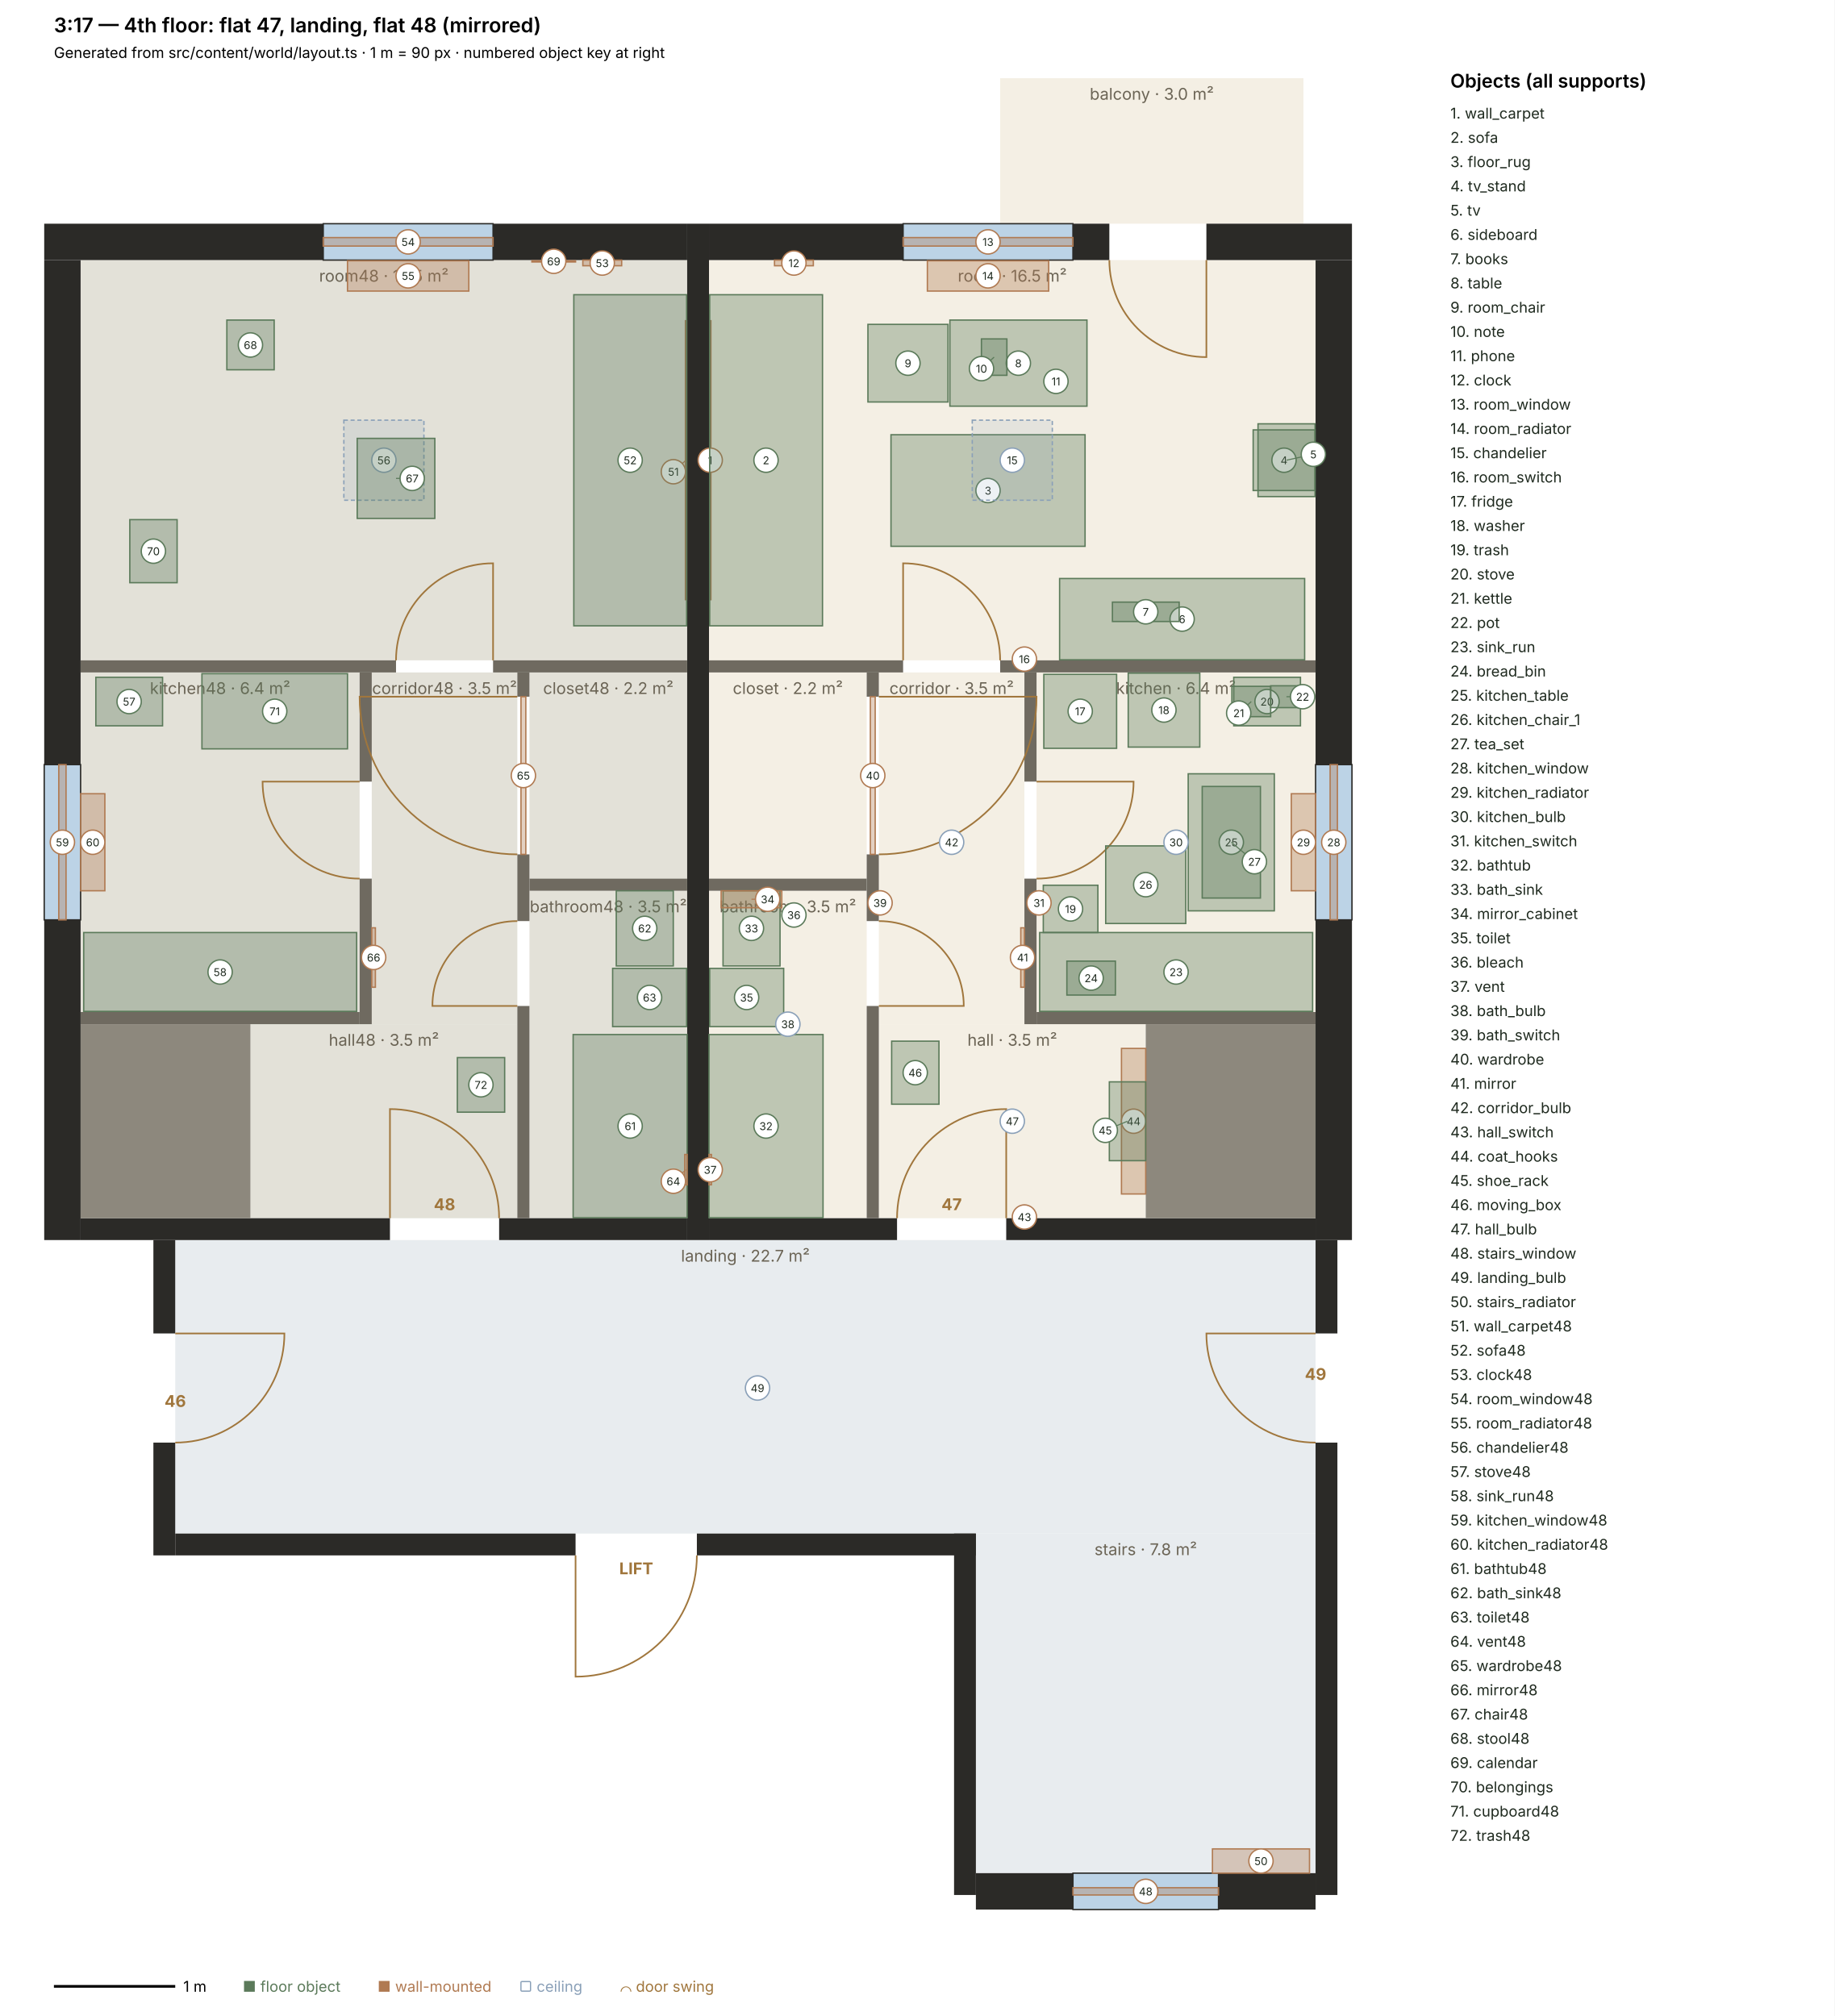
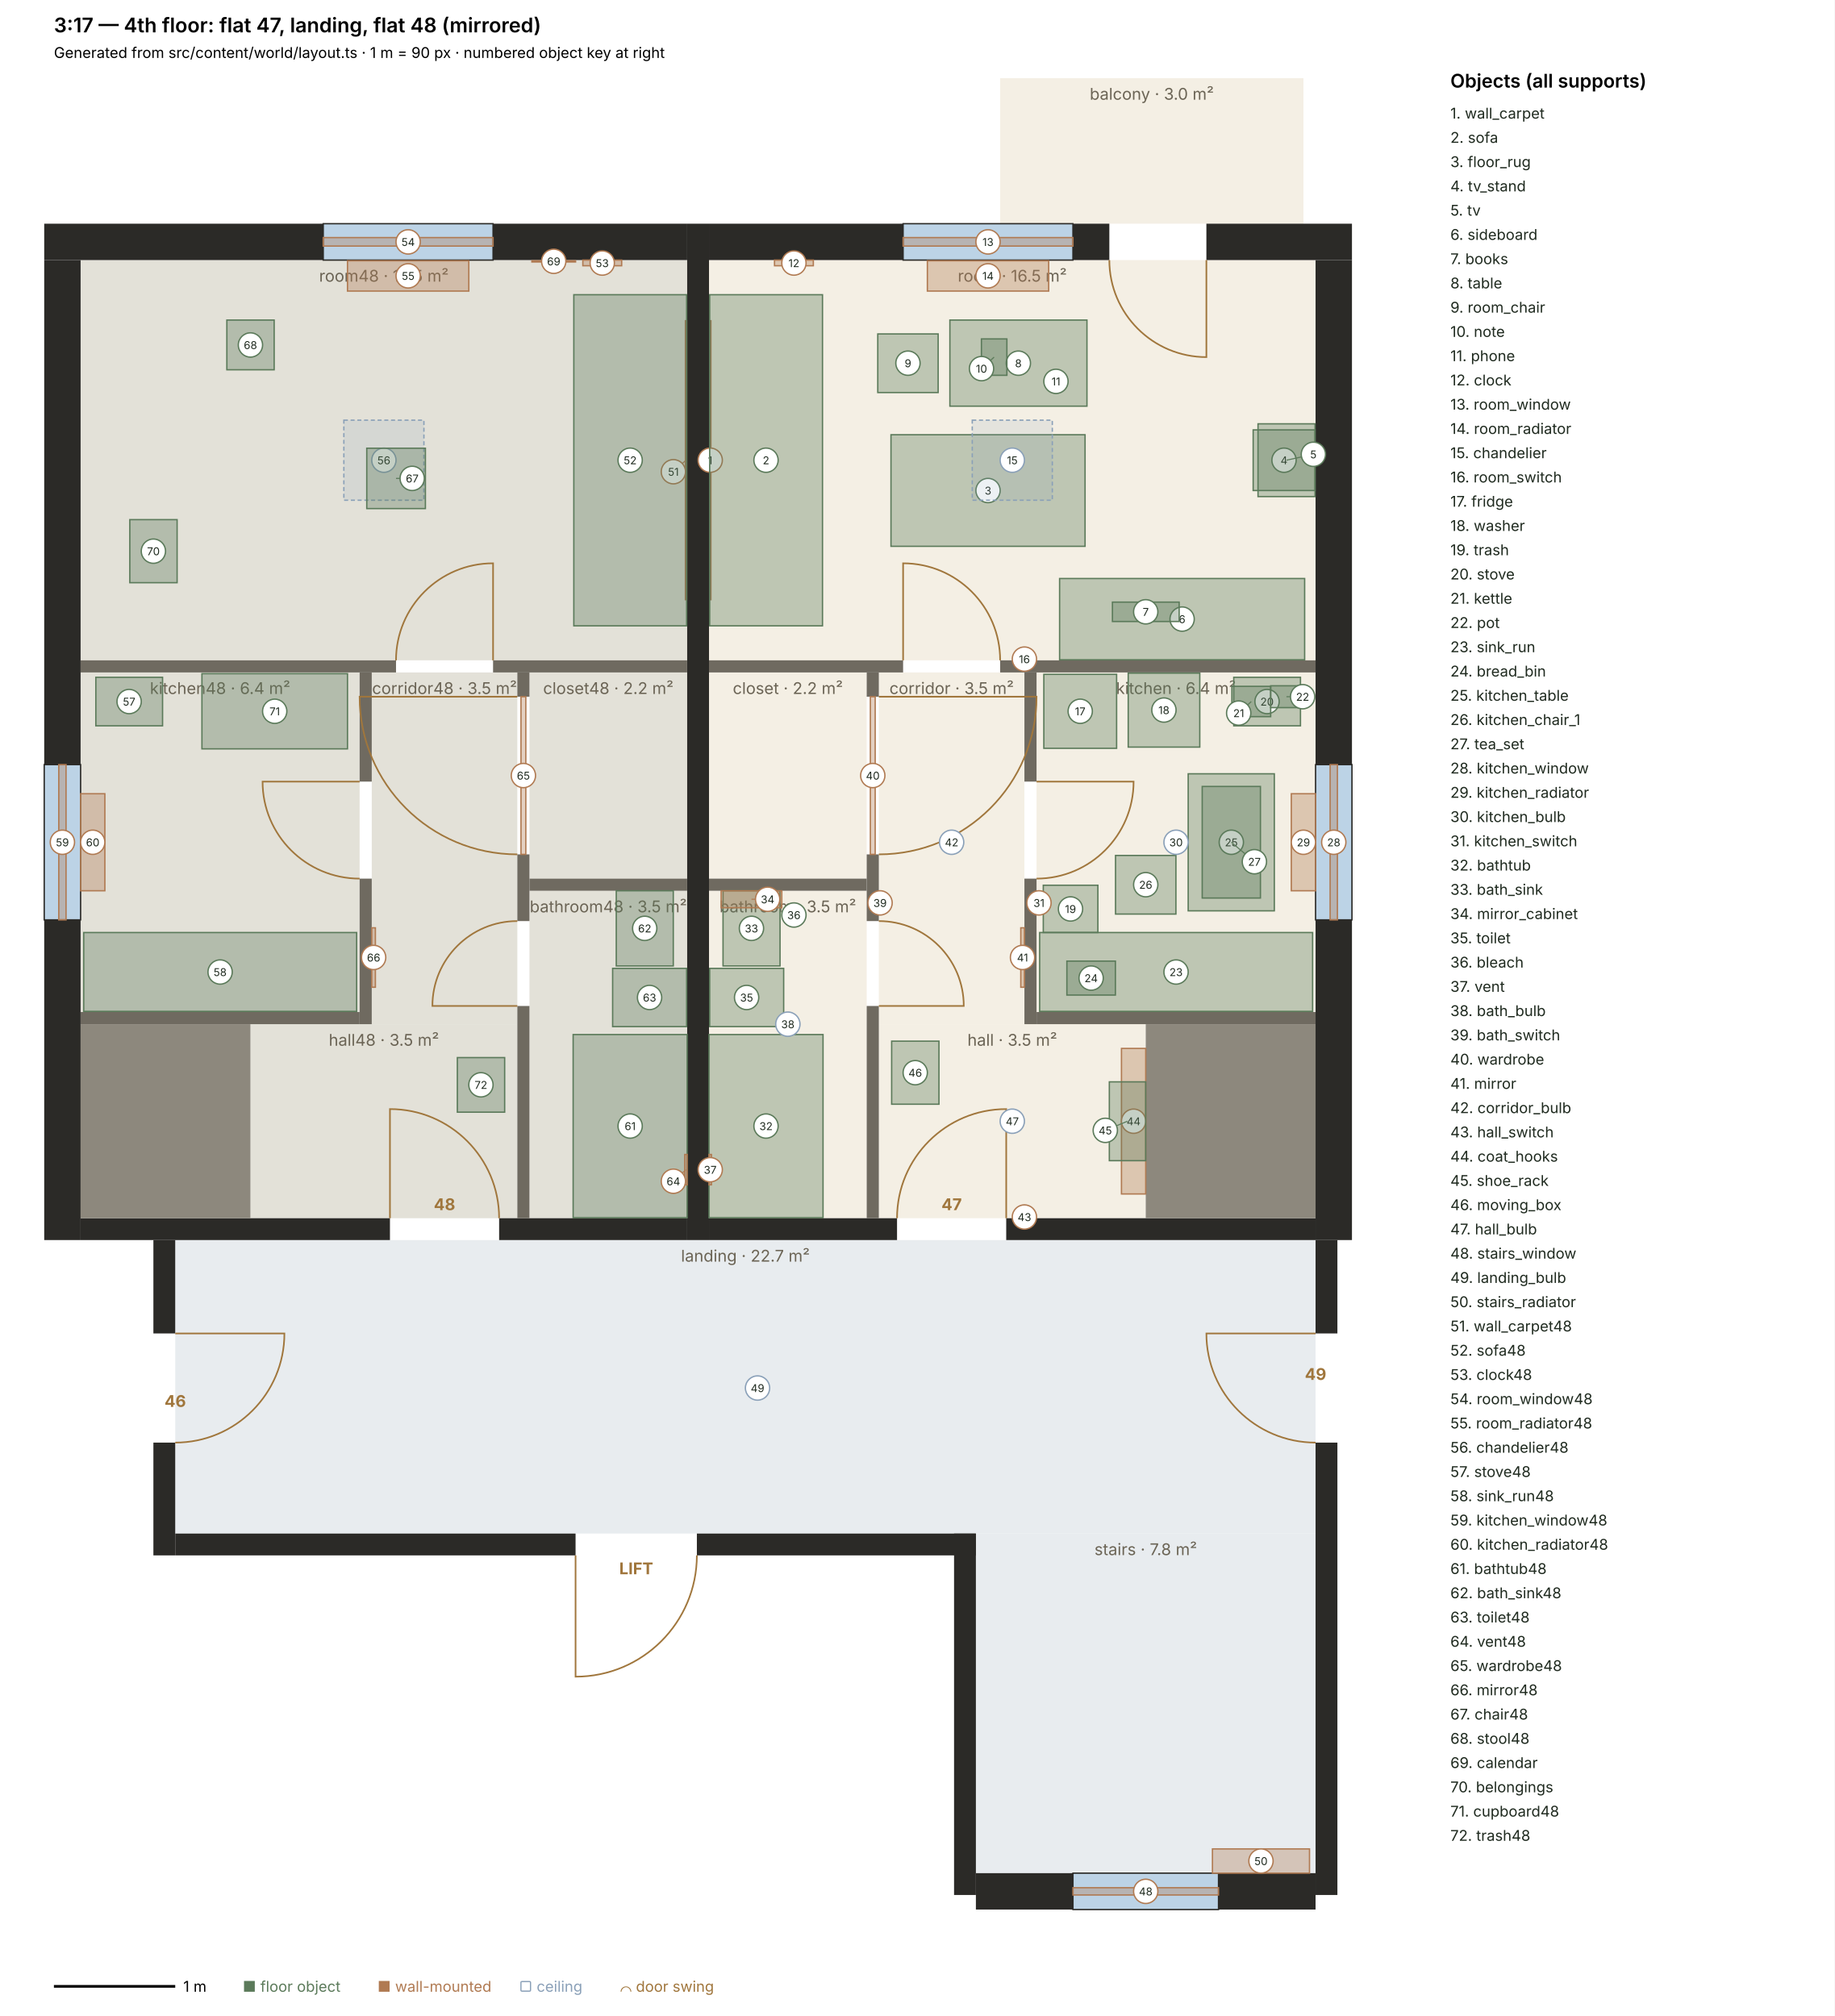
<svg xmlns="http://www.w3.org/2000/svg" width="1361" height="1496" viewBox="0 0 1361 1496" font-family="Inter, Arial, sans-serif">
  <rect width="100%" height="100%" fill="#ffffff" />
  <text x="40" y="24" font-size="15" font-weight="600">3:17 — 4th floor: flat 47, landing, flat 48 (mirrored)</text>
  <text x="40" y="43" font-size="11">Generated from src/content/world/layout.ts · 1 m = 90 px · numbered object key at right</text>
  <rect x="526" y="193" width="450" height="297" fill="#f4efe4" stroke="none" />
  <text x="751" y="209" font-size="12" text-anchor="middle" fill="#6b6455">room · 16.5 m²</text>
  <rect x="769" y="499" width="207" height="252" fill="#f4efe4" stroke="none" />
  <text x="872.5" y="515" font-size="12" text-anchor="middle" fill="#6b6455">kitchen · 6.4 m²</text>
  <rect x="526" y="661" width="117" height="243" fill="#f4efe4" stroke="none" />
  <text x="584.5" y="677" font-size="12" text-anchor="middle" fill="#6b6455">bathroom · 3.5 m²</text>
  <rect x="652" y="499" width="108" height="261" fill="#f4efe4" stroke="none" />
  <text x="706" y="515" font-size="12" text-anchor="middle" fill="#6b6455">corridor · 3.5 m²</text>
  <rect x="652" y="760" width="198" height="144" fill="#f4efe4" stroke="none" />
  <text x="751" y="776" font-size="12" text-anchor="middle" fill="#6b6455">hall · 3.5 m²</text>
  <rect x="526" y="499" width="117" height="153" fill="#f4efe4" stroke="none" />
  <text x="584.5" y="515" font-size="12" text-anchor="middle" fill="#6b6455">closet · 2.2 m²</text>
  <rect x="742" y="58" width="225" height="108" fill="#f4efe4" stroke="none" />
  <text x="854.5" y="74" font-size="12" text-anchor="middle" fill="#6b6455">balcony · 3.0 m²</text>
  <rect x="130" y="920.2" width="846" height="217.8" fill="#e8ecef" stroke="none" />
  <text x="553" y="936.2" font-size="12" text-anchor="middle" fill="#6b6455">landing · 22.7 m²</text>
  <rect x="724" y="1138" width="252" height="252" fill="#e8ecef" stroke="none" />
  <text x="850" y="1154" font-size="12" text-anchor="middle" fill="#6b6455">stairs · 7.8 m²</text>
  <rect x="59.8" y="193" width="450" height="297" fill="#e3e1d8" stroke="none" />
  <text x="284.8" y="209" font-size="12" text-anchor="middle" fill="#6b6455">room48 · 16.5 m²</text>
  <rect x="59.8" y="499" width="207" height="252" fill="#e3e1d8" stroke="none" />
  <text x="163.3" y="515" font-size="12" text-anchor="middle" fill="#6b6455">kitchen48 · 6.4 m²</text>
  <rect x="392.8" y="661" width="117" height="243" fill="#e3e1d8" stroke="none" />
  <text x="451.3" y="677" font-size="12" text-anchor="middle" fill="#6b6455">bathroom48 · 3.5 m²</text>
  <rect x="275.8" y="499" width="108" height="261" fill="#e3e1d8" stroke="none" />
  <text x="329.8" y="515" font-size="12" text-anchor="middle" fill="#6b6455">corridor48 · 3.5 m²</text>
  <rect x="185.8" y="760" width="198" height="144" fill="#e3e1d8" stroke="none" />
  <text x="284.8" y="776" font-size="12" text-anchor="middle" fill="#6b6455">hall48 · 3.5 m²</text>
  <rect x="392.8" y="499" width="117" height="153" fill="#e3e1d8" stroke="none" />
  <text x="451.3" y="515" font-size="12" text-anchor="middle" fill="#6b6455">closet48 · 2.2 m²</text>
  <rect x="526" y="166" width="144" height="27" fill="#2b2a27" />
  <rect x="670" y="166" width="126" height="27" fill="#2b2a27" />
  <rect x="796" y="166" width="27" height="27" fill="#2b2a27" />
  <rect x="895" y="166" width="108" height="27" fill="#2b2a27" />
  <rect x="670" y="166" width="126" height="27" fill="#bcd3e6" stroke="#2b2a27" stroke-width="1" />
  <rect x="509.8" y="166" width="16.2" height="754.2" fill="#2b2a27" />
  <rect x="976" y="193" width="27" height="374.4" fill="#2b2a27" />
  <rect x="976" y="567.4" width="27" height="115.2" fill="#2b2a27" />
  <rect x="976" y="682.6" width="27" height="237.6" fill="#2b2a27" />
  <rect x="976" y="567.4" width="27" height="115.2" fill="#bcd3e6" stroke="#2b2a27" stroke-width="1" />
  <rect x="526" y="904" width="139.5" height="16.2" fill="#2b2a27" />
  <rect x="746.5" y="904" width="229.5" height="16.2" fill="#2b2a27" />
  <rect x="526" y="490" width="144" height="9" fill="#6f6a60" />
  <rect x="742" y="490" width="234" height="9" fill="#6f6a60" />
  <rect x="643" y="499" width="9" height="18" fill="#6f6a60" />
  <rect x="643" y="634" width="9" height="49.5" fill="#6f6a60" />
  <rect x="643" y="746.5" width="9" height="157.5" fill="#6f6a60" />
  <rect x="760" y="499" width="9" height="81" fill="#6f6a60" />
  <rect x="760" y="652" width="9" height="108" fill="#6f6a60" />
  <rect x="526" y="652" width="117" height="9" fill="#6f6a60" />
  <rect x="769" y="751" width="207" height="9" fill="#6f6a60" />
  <rect x="850" y="760" width="126" height="144" fill="#8d887d" />
  <rect x="130" y="1138" width="297" height="16.2" fill="#2b2a27" />
  <rect x="517" y="1138" width="207" height="16.2" fill="#2b2a27" />
  <rect x="113.8" y="920.2" width="16.2" height="69.3" fill="#2b2a27" />
  <rect x="113.8" y="1070.5" width="16.2" height="83.7" fill="#2b2a27" />
  <rect x="707.8" y="1138" width="16.2" height="268.2" fill="#2b2a27" />
  <rect x="976" y="920.2" width="16.2" height="69.3" fill="#2b2a27" />
  <rect x="976" y="1070.5" width="16.2" height="335.7" fill="#2b2a27" />
  <rect x="724" y="1390" width="72" height="27" fill="#2b2a27" />
  <rect x="796" y="1390" width="108" height="27" fill="#2b2a27" />
  <rect x="904" y="1390" width="72" height="27" fill="#2b2a27" />
  <rect x="796" y="1390" width="108" height="27" fill="#bcd3e6" stroke="#2b2a27" stroke-width="1" />
  <rect x="32.8" y="193" width="27" height="374.4" fill="#2b2a27" />
  <rect x="32.8" y="567.4" width="27" height="115.2" fill="#2b2a27" />
  <rect x="32.8" y="682.6" width="27" height="237.6" fill="#2b2a27" />
  <rect x="32.8" y="567.4" width="27" height="115.2" fill="#bcd3e6" stroke="#2b2a27" stroke-width="1" />
  <rect x="59.8" y="904" width="229.5" height="16.2" fill="#2b2a27" />
  <rect x="370.3" y="904" width="139.5" height="16.2" fill="#2b2a27" />
  <rect x="59.8" y="490" width="234" height="9" fill="#6f6a60" />
  <rect x="365.8" y="490" width="144" height="9" fill="#6f6a60" />
  <rect x="383.8" y="499" width="9" height="18" fill="#6f6a60" />
  <rect x="383.8" y="634" width="9" height="49.5" fill="#6f6a60" />
  <rect x="383.8" y="746.5" width="9" height="157.5" fill="#6f6a60" />
  <rect x="266.8" y="499" width="9" height="81" fill="#6f6a60" />
  <rect x="266.8" y="652" width="9" height="108" fill="#6f6a60" />
  <rect x="392.8" y="652" width="117" height="9" fill="#6f6a60" />
  <rect x="59.8" y="751" width="207" height="9" fill="#6f6a60" />
  <rect x="59.8" y="760" width="126" height="144" fill="#8d887d" />
  <rect x="32.8" y="166" width="207" height="27" fill="#2b2a27" />
  <rect x="239.8" y="166" width="126" height="27" fill="#2b2a27" />
  <rect x="365.8" y="166" width="144" height="27" fill="#2b2a27" />
  <rect x="239.8" y="166" width="126" height="27" fill="#bcd3e6" stroke="#2b2a27" stroke-width="1" />
  <path d="M746.5 904 L746.5 823 A81 81 0 0 0 665.5 904" fill="none" stroke="#a0763c" stroke-width="1.2" />
  <text x="706" y="898" font-size="12" font-weight="700" text-anchor="middle" fill="#a0763c">47</text>
  <path d="M670 490 L670 418 A72 72 0 0 1 742 490" fill="none" stroke="#a0763c" stroke-width="1.2" />
  <path d="M769 580 L841 580 A72 72 0 0 1 769 652" fill="none" stroke="#a0763c" stroke-width="1.2" />
  <path d="M652 746.5 L715 746.5 A63 63 0 0 0 652 683.5" fill="none" stroke="#a0763c" stroke-width="1.2" />
  <path d="M652 517 L769 517 A117 117 0 0 1 652 634" fill="none" stroke="#a0763c" stroke-width="1.2" />
  <path d="M895 193 L895 265 A72 72 0 0 1 823 193" fill="none" stroke="#a0763c" stroke-width="1.2" />
  <path d="M130 989.5 L211 989.5 A81 81 0 0 1 130 1070.5" fill="none" stroke="#a0763c" stroke-width="1.2" />
  <text x="130" y="1044" font-size="12" font-weight="700" text-anchor="middle" fill="#a0763c">46</text>
  <path d="M976 989.5 L895 989.5 A81 81 0 0 0 976 1070.5" fill="none" stroke="#a0763c" stroke-width="1.2" />
  <text x="976" y="1024" font-size="12" font-weight="700" text-anchor="middle" fill="#a0763c">49</text>
  <path d="M427 1154.2 L427 1244.2 A90 90 0 0 0 517 1154.2" fill="none" stroke="#a0763c" stroke-width="1.2" />
  <text x="472" y="1168.2" font-size="12" font-weight="700" text-anchor="middle" fill="#a0763c">LIFT</text>
  <path d="M289.3 904 L289.3 823 A81 81 0 0 1 370.3 904" fill="none" stroke="#a0763c" stroke-width="1.2" />
  <text x="329.8" y="898" font-size="12" font-weight="700" text-anchor="middle" fill="#a0763c">48</text>
  <path d="M365.8 490 L365.8 418 A72 72 0 0 0 293.8 490" fill="none" stroke="#a0763c" stroke-width="1.2" />
  <path d="M266.8 580 L194.8 580 A72 72 0 0 0 266.8 652" fill="none" stroke="#a0763c" stroke-width="1.2" />
  <path d="M383.8 746.5 L320.8 746.5 A63 63 0 0 1 383.8 683.5" fill="none" stroke="#a0763c" stroke-width="1.2" />
  <path d="M383.8 517 L266.8 517 A117 117 0 0 0 383.8 634" fill="none" stroke="#a0763c" stroke-width="1.2" />
  <text x="1076" y="65" font-size="14" font-weight="600">Objects (all supports)</text>
  <rect x="526.5" y="238" width="0.9" height="207" fill="#b07a52" fill-opacity="0.35" stroke="#b07a52" stroke-width="1" />
  <line x1="526.9" y1="341.5" x2="526.9" y2="341.5" stroke="#b07a52" stroke-width="0.8" />
  <circle cx="526.9" cy="341.5" r="9" fill="#fff" stroke="#b07a52" />
  <text x="526.9" y="344.5" font-size="8" text-anchor="middle" fill="#1f2a1f">1</text>
  <text x="1076" y="88" font-size="11" fill="#1f2a1f">1. wall_carpet</text>
  <rect x="526.5" y="218.7" width="83.7" height="245.7" fill="#5b7a5a" fill-opacity="0.35" stroke="#5b7a5a" stroke-width="1" />
  <line x1="568.3" y1="341.5" x2="568.3" y2="341.5" stroke="#5b7a5a" stroke-width="0.8" />
  <circle cx="568.3" cy="341.5" r="9" fill="#fff" stroke="#5b7a5a" />
  <text x="568.3" y="344.5" font-size="8" text-anchor="middle" fill="#1f2a1f">2</text>
  <text x="1076" y="106" font-size="11" fill="#1f2a1f">2. sofa</text>
  <rect x="661" y="322.6" width="144" height="82.8" fill="#5b7a5a" fill-opacity="0.35" stroke="#5b7a5a" stroke-width="1" />
  <line x1="733" y1="364" x2="733" y2="364" stroke="#5b7a5a" stroke-width="0.8" />
  <circle cx="733" cy="364" r="9" fill="#fff" stroke="#5b7a5a" />
  <text x="733" y="367" font-size="8" text-anchor="middle" fill="#1f2a1f">3</text>
  <text x="1076" y="124" font-size="11" fill="#1f2a1f">3. floor_rug</text>
  <rect x="929.7" y="319" width="45.9" height="45" fill="#5b7a5a" fill-opacity="0.35" stroke="#5b7a5a" stroke-width="1" />
  <line x1="952.6" y1="341.5" x2="952.6" y2="341.5" stroke="#5b7a5a" stroke-width="0.8" />
  <circle cx="952.6" cy="341.5" r="9" fill="#fff" stroke="#5b7a5a" />
  <text x="952.6" y="344.5" font-size="8" text-anchor="middle" fill="#1f2a1f">4</text>
  <text x="1076" y="142" font-size="11" fill="#1f2a1f">4. tv_stand</text>
  <rect x="933.3" y="314.5" width="42.3" height="54" fill="#5b7a5a" fill-opacity="0.35" stroke="#5b7a5a" stroke-width="1" />
  <line x1="954.4" y1="341.5" x2="974.375" y2="337.119" stroke="#5b7a5a" stroke-width="0.8" />
  <circle cx="974.375" cy="337.119" r="9" fill="#fff" stroke="#5b7a5a" />
  <text x="974.375" y="340.119" font-size="8" text-anchor="middle" fill="#1f2a1f">5</text>
  <text x="1076" y="160" font-size="11" fill="#1f2a1f">5. tv</text>
  <rect x="786.1" y="429.3" width="181.8" height="60.3" fill="#5b7a5a" fill-opacity="0.35" stroke="#5b7a5a" stroke-width="1" />
  <line x1="877" y1="459.4" x2="877" y2="459.4" stroke="#5b7a5a" stroke-width="0.8" />
  <circle cx="877" cy="459.4" r="9" fill="#fff" stroke="#5b7a5a" />
  <text x="877" y="462.4" font-size="8" text-anchor="middle" fill="#1f2a1f">6</text>
  <text x="1076" y="178" font-size="11" fill="#1f2a1f">6. sideboard</text>
  <rect x="825.3" y="446.8" width="49.5" height="14.4" fill="#5b7a5a" fill-opacity="0.35" stroke="#5b7a5a" stroke-width="1" />
  <line x1="850" y1="454" x2="850" y2="454" stroke="#5b7a5a" stroke-width="0.8" />
  <circle cx="850" cy="454" r="9" fill="#fff" stroke="#5b7a5a" />
  <text x="850" y="457" font-size="8" text-anchor="middle" fill="#1f2a1f">7</text>
  <text x="1076" y="196" font-size="11" fill="#1f2a1f">7. books</text>
  <rect x="704.7" y="237.5" width="101.7" height="63.9" fill="#5b7a5a" fill-opacity="0.35" stroke="#5b7a5a" stroke-width="1" />
  <line x1="755.5" y1="269.5" x2="755.5" y2="269.5" stroke="#5b7a5a" stroke-width="0.8" />
  <circle cx="755.5" cy="269.5" r="9" fill="#fff" stroke="#5b7a5a" />
  <text x="755.5" y="272.5" font-size="8" text-anchor="middle" fill="#1f2a1f">8</text>
  <text x="1076" y="214" font-size="11" fill="#1f2a1f">8. table</text>
-   <rect x="643.9" y="240.7" width="59.4" height="57.6" fill="#5b7a5a" fill-opacity="0.35" stroke="#5b7a5a" stroke-width="1" />
+   <rect x="651.2" y="247.8" width="44.8" height="43.5" fill="#5b7a5a" fill-opacity="0.35" stroke="#5b7a5a" stroke-width="1" />
  <line x1="673.6" y1="269.5" x2="673.6" y2="269.5" stroke="#5b7a5a" stroke-width="0.8" />
  <circle cx="673.6" cy="269.5" r="9" fill="#fff" stroke="#5b7a5a" />
  <text x="673.6" y="272.5" font-size="8" text-anchor="middle" fill="#1f2a1f">9</text>
  <text x="1076" y="232" font-size="11" fill="#1f2a1f">9. room_chair</text>
  <rect x="728.1" y="251.5" width="18.9" height="27" fill="#5b7a5a" fill-opacity="0.35" stroke="#5b7a5a" stroke-width="1" />
  <line x1="737.5" y1="265" x2="728.172" y2="273.545" stroke="#5b7a5a" stroke-width="0.8" />
  <circle cx="728.172" cy="273.545" r="9" fill="#fff" stroke="#5b7a5a" />
  <text x="728.172" y="276.545" font-size="8" text-anchor="middle" fill="#1f2a1f">10</text>
  <text x="1076" y="250" font-size="11" fill="#1f2a1f">10. note</text>
  <rect x="780" y="276" width="6.7" height="14" fill="#5b7a5a" fill-opacity="0.35" stroke="#5b7a5a" stroke-width="1" />
  <line x1="783.4" y1="283" x2="783.4" y2="283" stroke="#5b7a5a" stroke-width="0.8" />
  <circle cx="783.4" cy="283" r="9" fill="#fff" stroke="#5b7a5a" />
  <text x="783.4" y="286" font-size="8" text-anchor="middle" fill="#1f2a1f">11</text>
  <text x="1076" y="268" font-size="11" fill="#1f2a1f">11. phone</text>
  <rect x="574.6" y="193" width="28.8" height="4.2" fill="#b07a52" fill-opacity="0.35" stroke="#b07a52" stroke-width="1" />
  <line x1="589" y1="195.2" x2="589" y2="195.2" stroke="#b07a52" stroke-width="0.8" />
  <circle cx="589" cy="195.2" r="9" fill="#fff" stroke="#b07a52" />
  <text x="589" y="198.2" font-size="8" text-anchor="middle" fill="#1f2a1f">12</text>
  <text x="1076" y="286" font-size="11" fill="#1f2a1f">12. clock</text>
  <rect x="670" y="176.3" width="126" height="6.3" fill="#b07a52" fill-opacity="0.35" stroke="#b07a52" stroke-width="1" />
  <line x1="733" y1="179.5" x2="733" y2="179.5" stroke="#b07a52" stroke-width="0.8" />
  <circle cx="733" cy="179.5" r="9" fill="#fff" stroke="#b07a52" />
  <text x="733" y="182.5" font-size="8" text-anchor="middle" fill="#1f2a1f">13</text>
  <text x="1076" y="304" font-size="11" fill="#1f2a1f">13. room_window</text>
  <rect x="688" y="193.5" width="90" height="22.5" fill="#b07a52" fill-opacity="0.35" stroke="#b07a52" stroke-width="1" />
  <line x1="733" y1="204.7" x2="733" y2="204.7" stroke="#b07a52" stroke-width="0.8" />
  <circle cx="733" cy="204.7" r="9" fill="#fff" stroke="#b07a52" />
  <text x="733" y="207.7" font-size="8" text-anchor="middle" fill="#1f2a1f">14</text>
  <text x="1076" y="322" font-size="11" fill="#1f2a1f">14. room_radiator</text>
  <rect x="721.3" y="311.8" width="59.4" height="59.4" fill="#8aa0b8" fill-opacity="0.15" stroke="#8aa0b8" stroke-width="1" stroke-dasharray="3 2" />
  <line x1="751" y1="341.5" x2="751" y2="341.5" stroke="#8aa0b8" stroke-width="0.8" />
  <circle cx="751" cy="341.5" r="9" fill="#fff" stroke="#8aa0b8" />
  <text x="751" y="344.5" font-size="8" text-anchor="middle" fill="#1f2a1f">15</text>
  <text x="1076" y="340" font-size="11" fill="#1f2a1f">15. chandelier</text>
  <rect x="756.9" y="487.3" width="6.3" height="3.6" fill="#b07a52" fill-opacity="0.35" stroke="#b07a52" stroke-width="1" />
  <line x1="760" y1="489.1" x2="760" y2="489.1" stroke="#b07a52" stroke-width="0.8" />
  <circle cx="760" cy="489.1" r="9" fill="#fff" stroke="#b07a52" />
  <text x="760" y="492.1" font-size="8" text-anchor="middle" fill="#1f2a1f">16</text>
  <text x="1076" y="358" font-size="11" fill="#1f2a1f">16. room_switch</text>
  <rect x="774.4" y="500.4" width="54" height="54.9" fill="#5b7a5a" fill-opacity="0.35" stroke="#5b7a5a" stroke-width="1" />
  <line x1="801.4" y1="527.8" x2="801.4" y2="527.8" stroke="#5b7a5a" stroke-width="0.8" />
  <circle cx="801.4" cy="527.8" r="9" fill="#fff" stroke="#5b7a5a" />
  <text x="801.4" y="530.8" font-size="8" text-anchor="middle" fill="#1f2a1f">17</text>
  <text x="1076" y="376" font-size="11" fill="#1f2a1f">17. fridge</text>
  <rect x="837" y="499.5" width="53.1" height="54.9" fill="#5b7a5a" fill-opacity="0.35" stroke="#5b7a5a" stroke-width="1" />
  <line x1="863.5" y1="526.9" x2="863.5" y2="526.9" stroke="#5b7a5a" stroke-width="0.8" />
  <circle cx="863.5" cy="526.9" r="9" fill="#fff" stroke="#5b7a5a" />
  <text x="863.5" y="529.9" font-size="8" text-anchor="middle" fill="#1f2a1f">18</text>
  <text x="1076" y="394" font-size="11" fill="#1f2a1f">18. washer</text>
  <rect x="774" y="656.9" width="40.5" height="35.1" fill="#5b7a5a" fill-opacity="0.35" stroke="#5b7a5a" stroke-width="1" />
  <line x1="794.2" y1="674.5" x2="794.2" y2="674.5" stroke="#5b7a5a" stroke-width="0.8" />
  <circle cx="794.2" cy="674.5" r="9" fill="#fff" stroke="#5b7a5a" />
  <text x="794.2" y="677.5" font-size="8" text-anchor="middle" fill="#1f2a1f">19</text>
  <text x="1076" y="412" font-size="11" fill="#1f2a1f">19. trash</text>
  <rect x="915.3" y="502.6" width="49.5" height="36" fill="#5b7a5a" fill-opacity="0.35" stroke="#5b7a5a" stroke-width="1" />
  <line x1="940" y1="520.6" x2="940" y2="520.6" stroke="#5b7a5a" stroke-width="0.8" />
  <circle cx="940" cy="520.6" r="9" fill="#fff" stroke="#5b7a5a" />
  <text x="940" y="523.6" font-size="8" text-anchor="middle" fill="#1f2a1f">20</text>
  <text x="1076" y="430" font-size="11" fill="#1f2a1f">20. stove</text>
  <rect x="913.9" y="509.3" width="28.8" height="22.5" fill="#5b7a5a" fill-opacity="0.35" stroke="#5b7a5a" stroke-width="1" />
  <line x1="928.3" y1="520.6" x2="918.972" y2="529.145" stroke="#5b7a5a" stroke-width="0.8" />
  <circle cx="918.972" cy="529.145" r="9" fill="#fff" stroke="#5b7a5a" />
  <text x="918.972" y="532.145" font-size="8" text-anchor="middle" fill="#1f2a1f">21</text>
  <text x="1076" y="448" font-size="11" fill="#1f2a1f">21. kettle</text>
  <rect x="942.7" y="508.9" width="23.4" height="16.2" fill="#5b7a5a" fill-opacity="0.35" stroke="#5b7a5a" stroke-width="1" />
  <line x1="954.4" y1="517" x2="966.4" y2="517" stroke="#5b7a5a" stroke-width="0.8" />
  <circle cx="966.4" cy="517" r="9" fill="#fff" stroke="#5b7a5a" />
  <text x="966.4" y="520" font-size="8" text-anchor="middle" fill="#1f2a1f">22</text>
  <text x="1076" y="466" font-size="11" fill="#1f2a1f">22. pot</text>
  <rect x="771.3" y="692" width="202.5" height="58.5" fill="#5b7a5a" fill-opacity="0.35" stroke="#5b7a5a" stroke-width="1" />
  <line x1="872.5" y1="721.3" x2="872.5" y2="721.3" stroke="#5b7a5a" stroke-width="0.8" />
  <circle cx="872.5" cy="721.3" r="9" fill="#fff" stroke="#5b7a5a" />
  <text x="872.5" y="724.3" font-size="8" text-anchor="middle" fill="#1f2a1f">23</text>
  <text x="1076" y="484" font-size="11" fill="#1f2a1f">23. sink_run</text>
  <rect x="791.5" y="713.2" width="36" height="25.2" fill="#5b7a5a" fill-opacity="0.35" stroke="#5b7a5a" stroke-width="1" />
  <line x1="809.5" y1="725.8" x2="809.5" y2="725.8" stroke="#5b7a5a" stroke-width="0.8" />
  <circle cx="809.5" cy="725.8" r="9" fill="#fff" stroke="#5b7a5a" />
  <text x="809.5" y="728.8" font-size="8" text-anchor="middle" fill="#1f2a1f">24</text>
  <text x="1076" y="502" font-size="11" fill="#1f2a1f">24. bread_bin</text>
  <rect x="881.5" y="574.2" width="63.9" height="101.7" fill="#5b7a5a" fill-opacity="0.35" stroke="#5b7a5a" stroke-width="1" />
  <line x1="913.5" y1="625" x2="913.5" y2="625" stroke="#5b7a5a" stroke-width="0.8" />
  <circle cx="913.5" cy="625" r="9" fill="#fff" stroke="#5b7a5a" />
  <text x="913.5" y="628" font-size="8" text-anchor="middle" fill="#1f2a1f">25</text>
  <text x="1076" y="520" font-size="11" fill="#1f2a1f">25. kitchen_table</text>
-   <rect x="820.3" y="627.7" width="59.4" height="57.6" fill="#5b7a5a" fill-opacity="0.35" stroke="#5b7a5a" stroke-width="1" />
+   <rect x="827.6" y="634.8" width="44.8" height="43.5" fill="#5b7a5a" fill-opacity="0.35" stroke="#5b7a5a" stroke-width="1" />
  <line x1="850" y1="656.5" x2="850" y2="656.5" stroke="#5b7a5a" stroke-width="0.8" />
  <circle cx="850" cy="656.5" r="9" fill="#fff" stroke="#5b7a5a" />
  <text x="850" y="659.5" font-size="8" text-anchor="middle" fill="#1f2a1f">26</text>
  <text x="1076" y="538" font-size="11" fill="#1f2a1f">26. kitchen_chair_1</text>
  <rect x="891.9" y="583.6" width="43.2" height="82.8" fill="#5b7a5a" fill-opacity="0.35" stroke="#5b7a5a" stroke-width="1" />
  <line x1="913.5" y1="625" x2="930.62" y2="639.446" stroke="#5b7a5a" stroke-width="0.8" />
  <circle cx="930.62" cy="639.446" r="9" fill="#fff" stroke="#5b7a5a" />
  <text x="930.62" y="642.446" font-size="8" text-anchor="middle" fill="#1f2a1f">27</text>
  <text x="1076" y="556" font-size="11" fill="#1f2a1f">27. tea_set</text>
  <rect x="986.8" y="567.4" width="5.4" height="115.2" fill="#b07a52" fill-opacity="0.35" stroke="#b07a52" stroke-width="1" />
  <line x1="989.5" y1="625" x2="989.5" y2="625" stroke="#b07a52" stroke-width="0.8" />
  <circle cx="989.5" cy="625" r="9" fill="#fff" stroke="#b07a52" />
  <text x="989.5" y="628" font-size="8" text-anchor="middle" fill="#1f2a1f">28</text>
  <text x="1076" y="574" font-size="11" fill="#1f2a1f">28. kitchen_window</text>
  <rect x="958" y="589" width="18" height="72" fill="#b07a52" fill-opacity="0.35" stroke="#b07a52" stroke-width="1" />
  <line x1="967" y1="625" x2="967" y2="625" stroke="#b07a52" stroke-width="0.8" />
  <circle cx="967" cy="625" r="9" fill="#fff" stroke="#b07a52" />
  <text x="967" y="628" font-size="8" text-anchor="middle" fill="#1f2a1f">29</text>
  <text x="1076" y="592" font-size="11" fill="#1f2a1f">29. kitchen_radiator</text>
  <rect x="867.1" y="619.6" width="10.8" height="10.8" fill="#8aa0b8" fill-opacity="0.15" stroke="#8aa0b8" stroke-width="1" stroke-dasharray="3 2" />
  <line x1="872.5" y1="625" x2="872.5" y2="625" stroke="#8aa0b8" stroke-width="0.8" />
  <circle cx="872.5" cy="625" r="9" fill="#fff" stroke="#8aa0b8" />
  <text x="872.5" y="628" font-size="8" text-anchor="middle" fill="#1f2a1f">30</text>
  <text x="1076" y="610" font-size="11" fill="#1f2a1f">30. kitchen_bulb</text>
  <rect x="769" y="666.9" width="3.6" height="6.3" fill="#b07a52" fill-opacity="0.35" stroke="#b07a52" stroke-width="1" />
  <line x1="770.8" y1="670" x2="770.8" y2="670" stroke="#b07a52" stroke-width="0.8" />
  <circle cx="770.8" cy="670" r="9" fill="#fff" stroke="#b07a52" />
  <text x="770.8" y="673" font-size="8" text-anchor="middle" fill="#1f2a1f">31</text>
  <text x="1076" y="628" font-size="11" fill="#1f2a1f">31. kitchen_switch</text>
  <rect x="526" y="767.7" width="84.6" height="135.9" fill="#5b7a5a" fill-opacity="0.35" stroke="#5b7a5a" stroke-width="1" />
  <line x1="568.3" y1="835.6" x2="568.3" y2="835.6" stroke="#5b7a5a" stroke-width="0.8" />
  <circle cx="568.3" cy="835.6" r="9" fill="#fff" stroke="#5b7a5a" />
  <text x="568.3" y="838.6" font-size="8" text-anchor="middle" fill="#1f2a1f">32</text>
  <text x="1076" y="646" font-size="11" fill="#1f2a1f">32. bathtub</text>
  <rect x="536.4" y="661" width="42.3" height="55.8" fill="#5b7a5a" fill-opacity="0.35" stroke="#5b7a5a" stroke-width="1" />
  <line x1="557.5" y1="688.9" x2="557.5" y2="688.9" stroke="#5b7a5a" stroke-width="0.8" />
  <circle cx="557.5" cy="688.9" r="9" fill="#fff" stroke="#5b7a5a" />
  <text x="557.5" y="691.9" font-size="8" text-anchor="middle" fill="#1f2a1f">33</text>
  <text x="1076" y="664" font-size="11" fill="#1f2a1f">33. bath_sink</text>
  <rect x="535" y="661" width="45" height="12.6" fill="#b07a52" fill-opacity="0.35" stroke="#b07a52" stroke-width="1" />
  <line x1="557.5" y1="667.3" x2="569.5" y2="667.3" stroke="#b07a52" stroke-width="0.8" />
  <circle cx="569.5" cy="667.3" r="9" fill="#fff" stroke="#b07a52" />
  <text x="569.5" y="670.3" font-size="8" text-anchor="middle" fill="#1f2a1f">34</text>
  <text x="1076" y="682" font-size="11" fill="#1f2a1f">34. mirror_cabinet</text>
  <rect x="526.5" y="718.6" width="54.9" height="43.2" fill="#5b7a5a" fill-opacity="0.35" stroke="#5b7a5a" stroke-width="1" />
  <line x1="553.9" y1="740.2" x2="553.9" y2="740.2" stroke="#5b7a5a" stroke-width="0.8" />
  <circle cx="553.9" cy="740.2" r="9" fill="#fff" stroke="#5b7a5a" />
  <text x="553.9" y="743.2" font-size="8" text-anchor="middle" fill="#1f2a1f">35</text>
  <text x="1076" y="700" font-size="11" fill="#1f2a1f">35. toilet</text>
  <rect x="585" y="676.3" width="8.1" height="5.4" fill="#5b7a5a" fill-opacity="0.35" stroke="#5b7a5a" stroke-width="1" />
  <line x1="589" y1="679" x2="589" y2="679" stroke="#5b7a5a" stroke-width="0.8" />
  <circle cx="589" cy="679" r="9" fill="#fff" stroke="#5b7a5a" />
  <text x="589" y="682" font-size="8" text-anchor="middle" fill="#1f2a1f">36</text>
  <text x="1076" y="718" font-size="11" fill="#1f2a1f">36. bleach</text>
  <rect x="526" y="856.7" width="1.8" height="22.5" fill="#b07a52" fill-opacity="0.35" stroke="#b07a52" stroke-width="1" />
  <line x1="526.9" y1="868" x2="526.9" y2="868" stroke="#b07a52" stroke-width="0.8" />
  <circle cx="526.9" cy="868" r="9" fill="#fff" stroke="#b07a52" />
  <text x="526.9" y="871" font-size="8" text-anchor="middle" fill="#1f2a1f">37</text>
  <text x="1076" y="736" font-size="11" fill="#1f2a1f">37. vent</text>
  <rect x="580" y="755.5" width="9" height="9" fill="#8aa0b8" fill-opacity="0.15" stroke="#8aa0b8" stroke-width="1" stroke-dasharray="3 2" />
  <line x1="584.5" y1="760" x2="584.5" y2="760" stroke="#8aa0b8" stroke-width="0.8" />
  <circle cx="584.5" cy="760" r="9" fill="#fff" stroke="#8aa0b8" />
  <text x="584.5" y="763" font-size="8" text-anchor="middle" fill="#1f2a1f">38</text>
  <text x="1076" y="754" font-size="11" fill="#1f2a1f">38. bath_bulb</text>
  <rect x="651.1" y="666.9" width="3.6" height="6.3" fill="#b07a52" fill-opacity="0.35" stroke="#b07a52" stroke-width="1" />
  <line x1="652.9" y1="670" x2="652.9" y2="670" stroke="#b07a52" stroke-width="0.8" />
  <circle cx="652.9" cy="670" r="9" fill="#fff" stroke="#b07a52" />
  <text x="652.9" y="673" font-size="8" text-anchor="middle" fill="#1f2a1f">39</text>
  <text x="1076" y="772" font-size="11" fill="#1f2a1f">39. bath_switch</text>
  <rect x="645.7" y="517" width="3.6" height="117" fill="#b07a52" fill-opacity="0.35" stroke="#b07a52" stroke-width="1" />
  <line x1="647.5" y1="575.5" x2="647.5" y2="575.5" stroke="#b07a52" stroke-width="0.8" />
  <circle cx="647.5" cy="575.5" r="9" fill="#fff" stroke="#b07a52" />
  <text x="647.5" y="578.5" font-size="8" text-anchor="middle" fill="#1f2a1f">40</text>
  <text x="1076" y="790" font-size="11" fill="#1f2a1f">40. wardrobe</text>
  <rect x="757.3" y="688.5" width="2.7" height="44.1" fill="#b07a52" fill-opacity="0.35" stroke="#b07a52" stroke-width="1" />
  <line x1="758.6" y1="710.5" x2="758.6" y2="710.5" stroke="#b07a52" stroke-width="0.8" />
  <circle cx="758.6" cy="710.5" r="9" fill="#fff" stroke="#b07a52" />
  <text x="758.6" y="713.5" font-size="8" text-anchor="middle" fill="#1f2a1f">41</text>
  <text x="1076" y="808" font-size="11" fill="#1f2a1f">41. mirror</text>
  <rect x="701.5" y="620.5" width="9" height="9" fill="#8aa0b8" fill-opacity="0.15" stroke="#8aa0b8" stroke-width="1" stroke-dasharray="3 2" />
  <line x1="706" y1="625" x2="706" y2="625" stroke="#8aa0b8" stroke-width="0.8" />
  <circle cx="706" cy="625" r="9" fill="#fff" stroke="#8aa0b8" />
  <text x="706" y="628" font-size="8" text-anchor="middle" fill="#1f2a1f">42</text>
  <text x="1076" y="826" font-size="11" fill="#1f2a1f">42. corridor_bulb</text>
  <rect x="756.9" y="901.3" width="6.3" height="3.6" fill="#b07a52" fill-opacity="0.35" stroke="#b07a52" stroke-width="1" />
  <line x1="760" y1="903.1" x2="760" y2="903.1" stroke="#b07a52" stroke-width="0.8" />
  <circle cx="760" cy="903.1" r="9" fill="#fff" stroke="#b07a52" />
  <text x="760" y="906.1" font-size="8" text-anchor="middle" fill="#1f2a1f">43</text>
  <text x="1076" y="844" font-size="11" fill="#1f2a1f">43. hall_switch</text>
  <rect x="832" y="778" width="18" height="108" fill="#b07a52" fill-opacity="0.35" stroke="#b07a52" stroke-width="1" />
  <line x1="841" y1="832" x2="841" y2="832" stroke="#b07a52" stroke-width="0.8" />
  <circle cx="841" cy="832" r="9" fill="#fff" stroke="#b07a52" />
  <text x="841" y="835" font-size="8" text-anchor="middle" fill="#1f2a1f">44</text>
  <text x="1076" y="862" font-size="11" fill="#1f2a1f">44. coat_hooks</text>
  <rect x="823" y="802.8" width="27" height="58.5" fill="#5b7a5a" fill-opacity="0.35" stroke="#5b7a5a" stroke-width="1" />
  <line x1="836.5" y1="832" x2="819.998" y2="838.805" stroke="#5b7a5a" stroke-width="0.8" />
  <circle cx="819.998" cy="838.805" r="9" fill="#fff" stroke="#5b7a5a" />
  <text x="819.998" y="841.805" font-size="8" text-anchor="middle" fill="#1f2a1f">45</text>
  <text x="1076" y="880" font-size="11" fill="#1f2a1f">45. shoe_rack</text>
  <rect x="661.5" y="772.6" width="35.1" height="46.8" fill="#5b7a5a" fill-opacity="0.35" stroke="#5b7a5a" stroke-width="1" />
  <line x1="679" y1="796" x2="679" y2="796" stroke="#5b7a5a" stroke-width="0.8" />
  <circle cx="679" cy="796" r="9" fill="#fff" stroke="#5b7a5a" />
  <text x="679" y="799" font-size="8" text-anchor="middle" fill="#1f2a1f">46</text>
  <text x="1076" y="898" font-size="11" fill="#1f2a1f">46. moving_box</text>
  <rect x="746.5" y="827.5" width="9" height="9" fill="#8aa0b8" fill-opacity="0.15" stroke="#8aa0b8" stroke-width="1" stroke-dasharray="3 2" />
  <line x1="751" y1="832" x2="751" y2="832" stroke="#8aa0b8" stroke-width="0.8" />
  <circle cx="751" cy="832" r="9" fill="#fff" stroke="#8aa0b8" />
  <text x="751" y="835" font-size="8" text-anchor="middle" fill="#1f2a1f">47</text>
  <text x="1076" y="916" font-size="11" fill="#1f2a1f">47. hall_bulb</text>
  <rect x="796" y="1400.8" width="108" height="5.4" fill="#b07a52" fill-opacity="0.35" stroke="#b07a52" stroke-width="1" />
  <line x1="850" y1="1403.5" x2="850" y2="1403.5" stroke="#b07a52" stroke-width="0.8" />
  <circle cx="850" cy="1403.5" r="9" fill="#fff" stroke="#b07a52" />
  <text x="850" y="1406.5" font-size="8" text-anchor="middle" fill="#1f2a1f">48</text>
  <text x="1076" y="934" font-size="11" fill="#1f2a1f">48. stairs_window</text>
  <rect x="557.5" y="1025.5" width="9" height="9" fill="#8aa0b8" fill-opacity="0.15" stroke="#8aa0b8" stroke-width="1" stroke-dasharray="3 2" />
  <line x1="562" y1="1030" x2="562" y2="1030" stroke="#8aa0b8" stroke-width="0.8" />
  <circle cx="562" cy="1030" r="9" fill="#fff" stroke="#8aa0b8" />
  <text x="562" y="1033" font-size="8" text-anchor="middle" fill="#1f2a1f">49</text>
  <text x="1076" y="952" font-size="11" fill="#1f2a1f">49. landing_bulb</text>
  <rect x="899.5" y="1372" width="72" height="18" fill="#b07a52" fill-opacity="0.35" stroke="#b07a52" stroke-width="1" />
  <line x1="935.5" y1="1381" x2="935.5" y2="1381" stroke="#b07a52" stroke-width="0.8" />
  <circle cx="935.5" cy="1381" r="9" fill="#fff" stroke="#b07a52" />
  <text x="935.5" y="1384" font-size="8" text-anchor="middle" fill="#1f2a1f">50</text>
  <text x="1076" y="970" font-size="11" fill="#1f2a1f">50. stairs_radiator</text>
  <rect x="508.5" y="238" width="0.9" height="207" fill="#b07a52" fill-opacity="0.35" stroke="#b07a52" stroke-width="1" />
  <line x1="508.9" y1="341.5" x2="499.572" y2="350.045" stroke="#b07a52" stroke-width="0.8" />
  <circle cx="499.572" cy="350.045" r="9" fill="#fff" stroke="#b07a52" />
  <text x="499.572" y="353.045" font-size="8" text-anchor="middle" fill="#1f2a1f">51</text>
  <text x="1076" y="988" font-size="11" fill="#1f2a1f">51. wall_carpet48</text>
  <rect x="425.7" y="218.7" width="83.7" height="245.7" fill="#5b7a5a" fill-opacity="0.35" stroke="#5b7a5a" stroke-width="1" />
  <line x1="467.5" y1="341.5" x2="467.5" y2="341.5" stroke="#5b7a5a" stroke-width="0.8" />
  <circle cx="467.5" cy="341.5" r="9" fill="#fff" stroke="#5b7a5a" />
  <text x="467.5" y="344.5" font-size="8" text-anchor="middle" fill="#1f2a1f">52</text>
  <text x="1076" y="1006" font-size="11" fill="#1f2a1f">52. sofa48</text>
  <rect x="432.4" y="193" width="28.8" height="4.2" fill="#b07a52" fill-opacity="0.35" stroke="#b07a52" stroke-width="1" />
  <line x1="446.8" y1="195.2" x2="446.8" y2="195.2" stroke="#b07a52" stroke-width="0.8" />
  <circle cx="446.8" cy="195.2" r="9" fill="#fff" stroke="#b07a52" />
  <text x="446.8" y="198.2" font-size="8" text-anchor="middle" fill="#1f2a1f">53</text>
  <text x="1076" y="1024" font-size="11" fill="#1f2a1f">53. clock48</text>
  <rect x="239.8" y="176.3" width="126" height="6.3" fill="#b07a52" fill-opacity="0.35" stroke="#b07a52" stroke-width="1" />
  <line x1="302.8" y1="179.5" x2="302.8" y2="179.5" stroke="#b07a52" stroke-width="0.8" />
  <circle cx="302.8" cy="179.5" r="9" fill="#fff" stroke="#b07a52" />
  <text x="302.8" y="182.5" font-size="8" text-anchor="middle" fill="#1f2a1f">54</text>
  <text x="1076" y="1042" font-size="11" fill="#1f2a1f">54. room_window48</text>
  <rect x="257.8" y="193.5" width="90" height="22.5" fill="#b07a52" fill-opacity="0.35" stroke="#b07a52" stroke-width="1" />
  <line x1="302.8" y1="204.7" x2="302.8" y2="204.7" stroke="#b07a52" stroke-width="0.8" />
  <circle cx="302.8" cy="204.7" r="9" fill="#fff" stroke="#b07a52" />
  <text x="302.8" y="207.7" font-size="8" text-anchor="middle" fill="#1f2a1f">55</text>
  <text x="1076" y="1060" font-size="11" fill="#1f2a1f">55. room_radiator48</text>
  <rect x="255.1" y="311.8" width="59.4" height="59.4" fill="#8aa0b8" fill-opacity="0.15" stroke="#8aa0b8" stroke-width="1" stroke-dasharray="3 2" />
  <line x1="284.8" y1="341.5" x2="284.8" y2="341.5" stroke="#8aa0b8" stroke-width="0.8" />
  <circle cx="284.8" cy="341.5" r="9" fill="#fff" stroke="#8aa0b8" />
  <text x="284.8" y="344.5" font-size="8" text-anchor="middle" fill="#1f2a1f">56</text>
  <text x="1076" y="1078" font-size="11" fill="#1f2a1f">56. chandelier48</text>
  <rect x="71.1" y="502.6" width="49.5" height="36" fill="#5b7a5a" fill-opacity="0.35" stroke="#5b7a5a" stroke-width="1" />
  <line x1="95.8" y1="520.6" x2="95.8" y2="520.6" stroke="#5b7a5a" stroke-width="0.8" />
  <circle cx="95.8" cy="520.6" r="9" fill="#fff" stroke="#5b7a5a" />
  <text x="95.8" y="523.6" font-size="8" text-anchor="middle" fill="#1f2a1f">57</text>
  <text x="1076" y="1096" font-size="11" fill="#1f2a1f">57. stove48</text>
  <rect x="62.1" y="692" width="202.5" height="58.5" fill="#5b7a5a" fill-opacity="0.35" stroke="#5b7a5a" stroke-width="1" />
  <line x1="163.3" y1="721.3" x2="163.3" y2="721.3" stroke="#5b7a5a" stroke-width="0.8" />
  <circle cx="163.3" cy="721.3" r="9" fill="#fff" stroke="#5b7a5a" />
  <text x="163.3" y="724.3" font-size="8" text-anchor="middle" fill="#1f2a1f">58</text>
  <text x="1076" y="1114" font-size="11" fill="#1f2a1f">58. sink_run48</text>
  <rect x="43.6" y="567.4" width="5.4" height="115.2" fill="#b07a52" fill-opacity="0.35" stroke="#b07a52" stroke-width="1" />
  <line x1="46.3" y1="625" x2="46.3" y2="625" stroke="#b07a52" stroke-width="0.8" />
  <circle cx="46.3" cy="625" r="9" fill="#fff" stroke="#b07a52" />
  <text x="46.3" y="628" font-size="8" text-anchor="middle" fill="#1f2a1f">59</text>
  <text x="1076" y="1132" font-size="11" fill="#1f2a1f">59. kitchen_window48</text>
  <rect x="59.8" y="589" width="18" height="72" fill="#b07a52" fill-opacity="0.35" stroke="#b07a52" stroke-width="1" />
  <line x1="68.8" y1="625" x2="68.8" y2="625" stroke="#b07a52" stroke-width="0.8" />
  <circle cx="68.8" cy="625" r="9" fill="#fff" stroke="#b07a52" />
  <text x="68.8" y="628" font-size="8" text-anchor="middle" fill="#1f2a1f">60</text>
  <text x="1076" y="1150" font-size="11" fill="#1f2a1f">60. kitchen_radiator48</text>
  <rect x="425.2" y="767.7" width="84.6" height="135.9" fill="#5b7a5a" fill-opacity="0.35" stroke="#5b7a5a" stroke-width="1" />
  <line x1="467.5" y1="835.6" x2="467.5" y2="835.6" stroke="#5b7a5a" stroke-width="0.8" />
  <circle cx="467.5" cy="835.6" r="9" fill="#fff" stroke="#5b7a5a" />
  <text x="467.5" y="838.6" font-size="8" text-anchor="middle" fill="#1f2a1f">61</text>
  <text x="1076" y="1168" font-size="11" fill="#1f2a1f">61. bathtub48</text>
  <rect x="457.2" y="661" width="42.3" height="55.8" fill="#5b7a5a" fill-opacity="0.35" stroke="#5b7a5a" stroke-width="1" />
  <line x1="478.3" y1="688.9" x2="478.3" y2="688.9" stroke="#5b7a5a" stroke-width="0.8" />
  <circle cx="478.3" cy="688.9" r="9" fill="#fff" stroke="#5b7a5a" />
  <text x="478.3" y="691.9" font-size="8" text-anchor="middle" fill="#1f2a1f">62</text>
  <text x="1076" y="1186" font-size="11" fill="#1f2a1f">62. bath_sink48</text>
  <rect x="454.5" y="718.6" width="54.9" height="43.2" fill="#5b7a5a" fill-opacity="0.35" stroke="#5b7a5a" stroke-width="1" />
  <line x1="481.9" y1="740.2" x2="481.9" y2="740.2" stroke="#5b7a5a" stroke-width="0.8" />
  <circle cx="481.9" cy="740.2" r="9" fill="#fff" stroke="#5b7a5a" />
  <text x="481.9" y="743.2" font-size="8" text-anchor="middle" fill="#1f2a1f">63</text>
  <text x="1076" y="1204" font-size="11" fill="#1f2a1f">63. toilet48</text>
  <rect x="508" y="856.7" width="1.8" height="22.5" fill="#b07a52" fill-opacity="0.35" stroke="#b07a52" stroke-width="1" />
  <line x1="508.9" y1="868" x2="499.572" y2="876.545" stroke="#b07a52" stroke-width="0.8" />
  <circle cx="499.572" cy="876.545" r="9" fill="#fff" stroke="#b07a52" />
  <text x="499.572" y="879.545" font-size="8" text-anchor="middle" fill="#1f2a1f">64</text>
  <text x="1076" y="1222" font-size="11" fill="#1f2a1f">64. vent48</text>
  <rect x="386.5" y="517" width="3.6" height="117" fill="#b07a52" fill-opacity="0.35" stroke="#b07a52" stroke-width="1" />
  <line x1="388.3" y1="575.5" x2="388.3" y2="575.5" stroke="#b07a52" stroke-width="0.8" />
  <circle cx="388.3" cy="575.5" r="9" fill="#fff" stroke="#b07a52" />
  <text x="388.3" y="578.5" font-size="8" text-anchor="middle" fill="#1f2a1f">65</text>
  <text x="1076" y="1240" font-size="11" fill="#1f2a1f">65. wardrobe48</text>
  <rect x="275.8" y="688.5" width="2.7" height="44.1" fill="#b07a52" fill-opacity="0.35" stroke="#b07a52" stroke-width="1" />
  <line x1="277.2" y1="710.5" x2="277.2" y2="710.5" stroke="#b07a52" stroke-width="0.8" />
  <circle cx="277.2" cy="710.5" r="9" fill="#fff" stroke="#b07a52" />
  <text x="277.2" y="713.5" font-size="8" text-anchor="middle" fill="#1f2a1f">66</text>
  <text x="1076" y="1258" font-size="11" fill="#1f2a1f">66. mirror48</text>
-   <rect x="265" y="325.3" width="57.6" height="59.4" fill="#5b7a5a" fill-opacity="0.35" stroke="#5b7a5a" stroke-width="1" />
+   <rect x="272.1" y="332.6" width="43.5" height="44.8" fill="#5b7a5a" fill-opacity="0.35" stroke="#5b7a5a" stroke-width="1" />
  <line x1="293.8" y1="355" x2="305.8" y2="355" stroke="#5b7a5a" stroke-width="0.8" />
  <circle cx="305.8" cy="355" r="9" fill="#fff" stroke="#5b7a5a" />
  <text x="305.8" y="358" font-size="8" text-anchor="middle" fill="#1f2a1f">67</text>
  <text x="1076" y="1276" font-size="11" fill="#1f2a1f">67. chair48</text>
  <rect x="168.3" y="237.5" width="35.1" height="36.9" fill="#5b7a5a" fill-opacity="0.35" stroke="#5b7a5a" stroke-width="1" />
  <line x1="185.8" y1="256" x2="185.8" y2="256" stroke="#5b7a5a" stroke-width="0.8" />
  <circle cx="185.8" cy="256" r="9" fill="#fff" stroke="#5b7a5a" />
  <text x="185.8" y="259" font-size="8" text-anchor="middle" fill="#1f2a1f">68</text>
  <text x="1076" y="1294" font-size="11" fill="#1f2a1f">68. stool48</text>
  <rect x="394.6" y="193.5" width="32.4" height="0.9" fill="#b07a52" fill-opacity="0.35" stroke="#b07a52" stroke-width="1" />
  <line x1="410.8" y1="193.9" x2="410.8" y2="193.9" stroke="#b07a52" stroke-width="0.8" />
  <circle cx="410.8" cy="193.9" r="9" fill="#fff" stroke="#b07a52" />
  <text x="410.8" y="196.9" font-size="8" text-anchor="middle" fill="#1f2a1f">69</text>
  <text x="1076" y="1312" font-size="11" fill="#1f2a1f">69. calendar</text>
  <rect x="96.3" y="385.6" width="35.1" height="46.8" fill="#5b7a5a" fill-opacity="0.35" stroke="#5b7a5a" stroke-width="1" />
  <line x1="113.8" y1="409" x2="113.8" y2="409" stroke="#5b7a5a" stroke-width="0.8" />
  <circle cx="113.8" cy="409" r="9" fill="#fff" stroke="#5b7a5a" />
  <text x="113.8" y="412" font-size="8" text-anchor="middle" fill="#1f2a1f">70</text>
  <text x="1076" y="1330" font-size="11" fill="#1f2a1f">70. belongings</text>
  <rect x="149.8" y="499.9" width="108" height="55.8" fill="#5b7a5a" fill-opacity="0.35" stroke="#5b7a5a" stroke-width="1" />
  <line x1="203.8" y1="527.8" x2="203.8" y2="527.8" stroke="#5b7a5a" stroke-width="0.8" />
  <circle cx="203.8" cy="527.8" r="9" fill="#fff" stroke="#5b7a5a" />
  <text x="203.8" y="530.8" font-size="8" text-anchor="middle" fill="#1f2a1f">71</text>
  <text x="1076" y="1348" font-size="11" fill="#1f2a1f">71. cupboard48</text>
  <rect x="339.3" y="784.8" width="35.1" height="40.5" fill="#5b7a5a" fill-opacity="0.35" stroke="#5b7a5a" stroke-width="1" />
  <line x1="356.8" y1="805" x2="356.8" y2="805" stroke="#5b7a5a" stroke-width="0.8" />
  <circle cx="356.8" cy="805" r="9" fill="#fff" stroke="#5b7a5a" />
  <text x="356.8" y="808" font-size="8" text-anchor="middle" fill="#1f2a1f">72</text>
  <text x="1076" y="1366" font-size="11" fill="#1f2a1f">72. trash48</text>
  <line x1="40" y1="1474" x2="130" y2="1474" stroke="#000" stroke-width="2" />
  <text x="136" y="1478" font-size="11">1 m</text>
  <text x="180" y="1478" font-size="11" fill="#5b7a5a">■ floor object</text>
  <text x="280" y="1478" font-size="11" fill="#b07a52">■ wall-mounted</text>
  <text x="385" y="1478" font-size="11" fill="#8aa0b8">▢ ceiling</text>
  <text x="460" y="1478" font-size="11" fill="#a0763c">⌒ door swing</text>
</svg>
